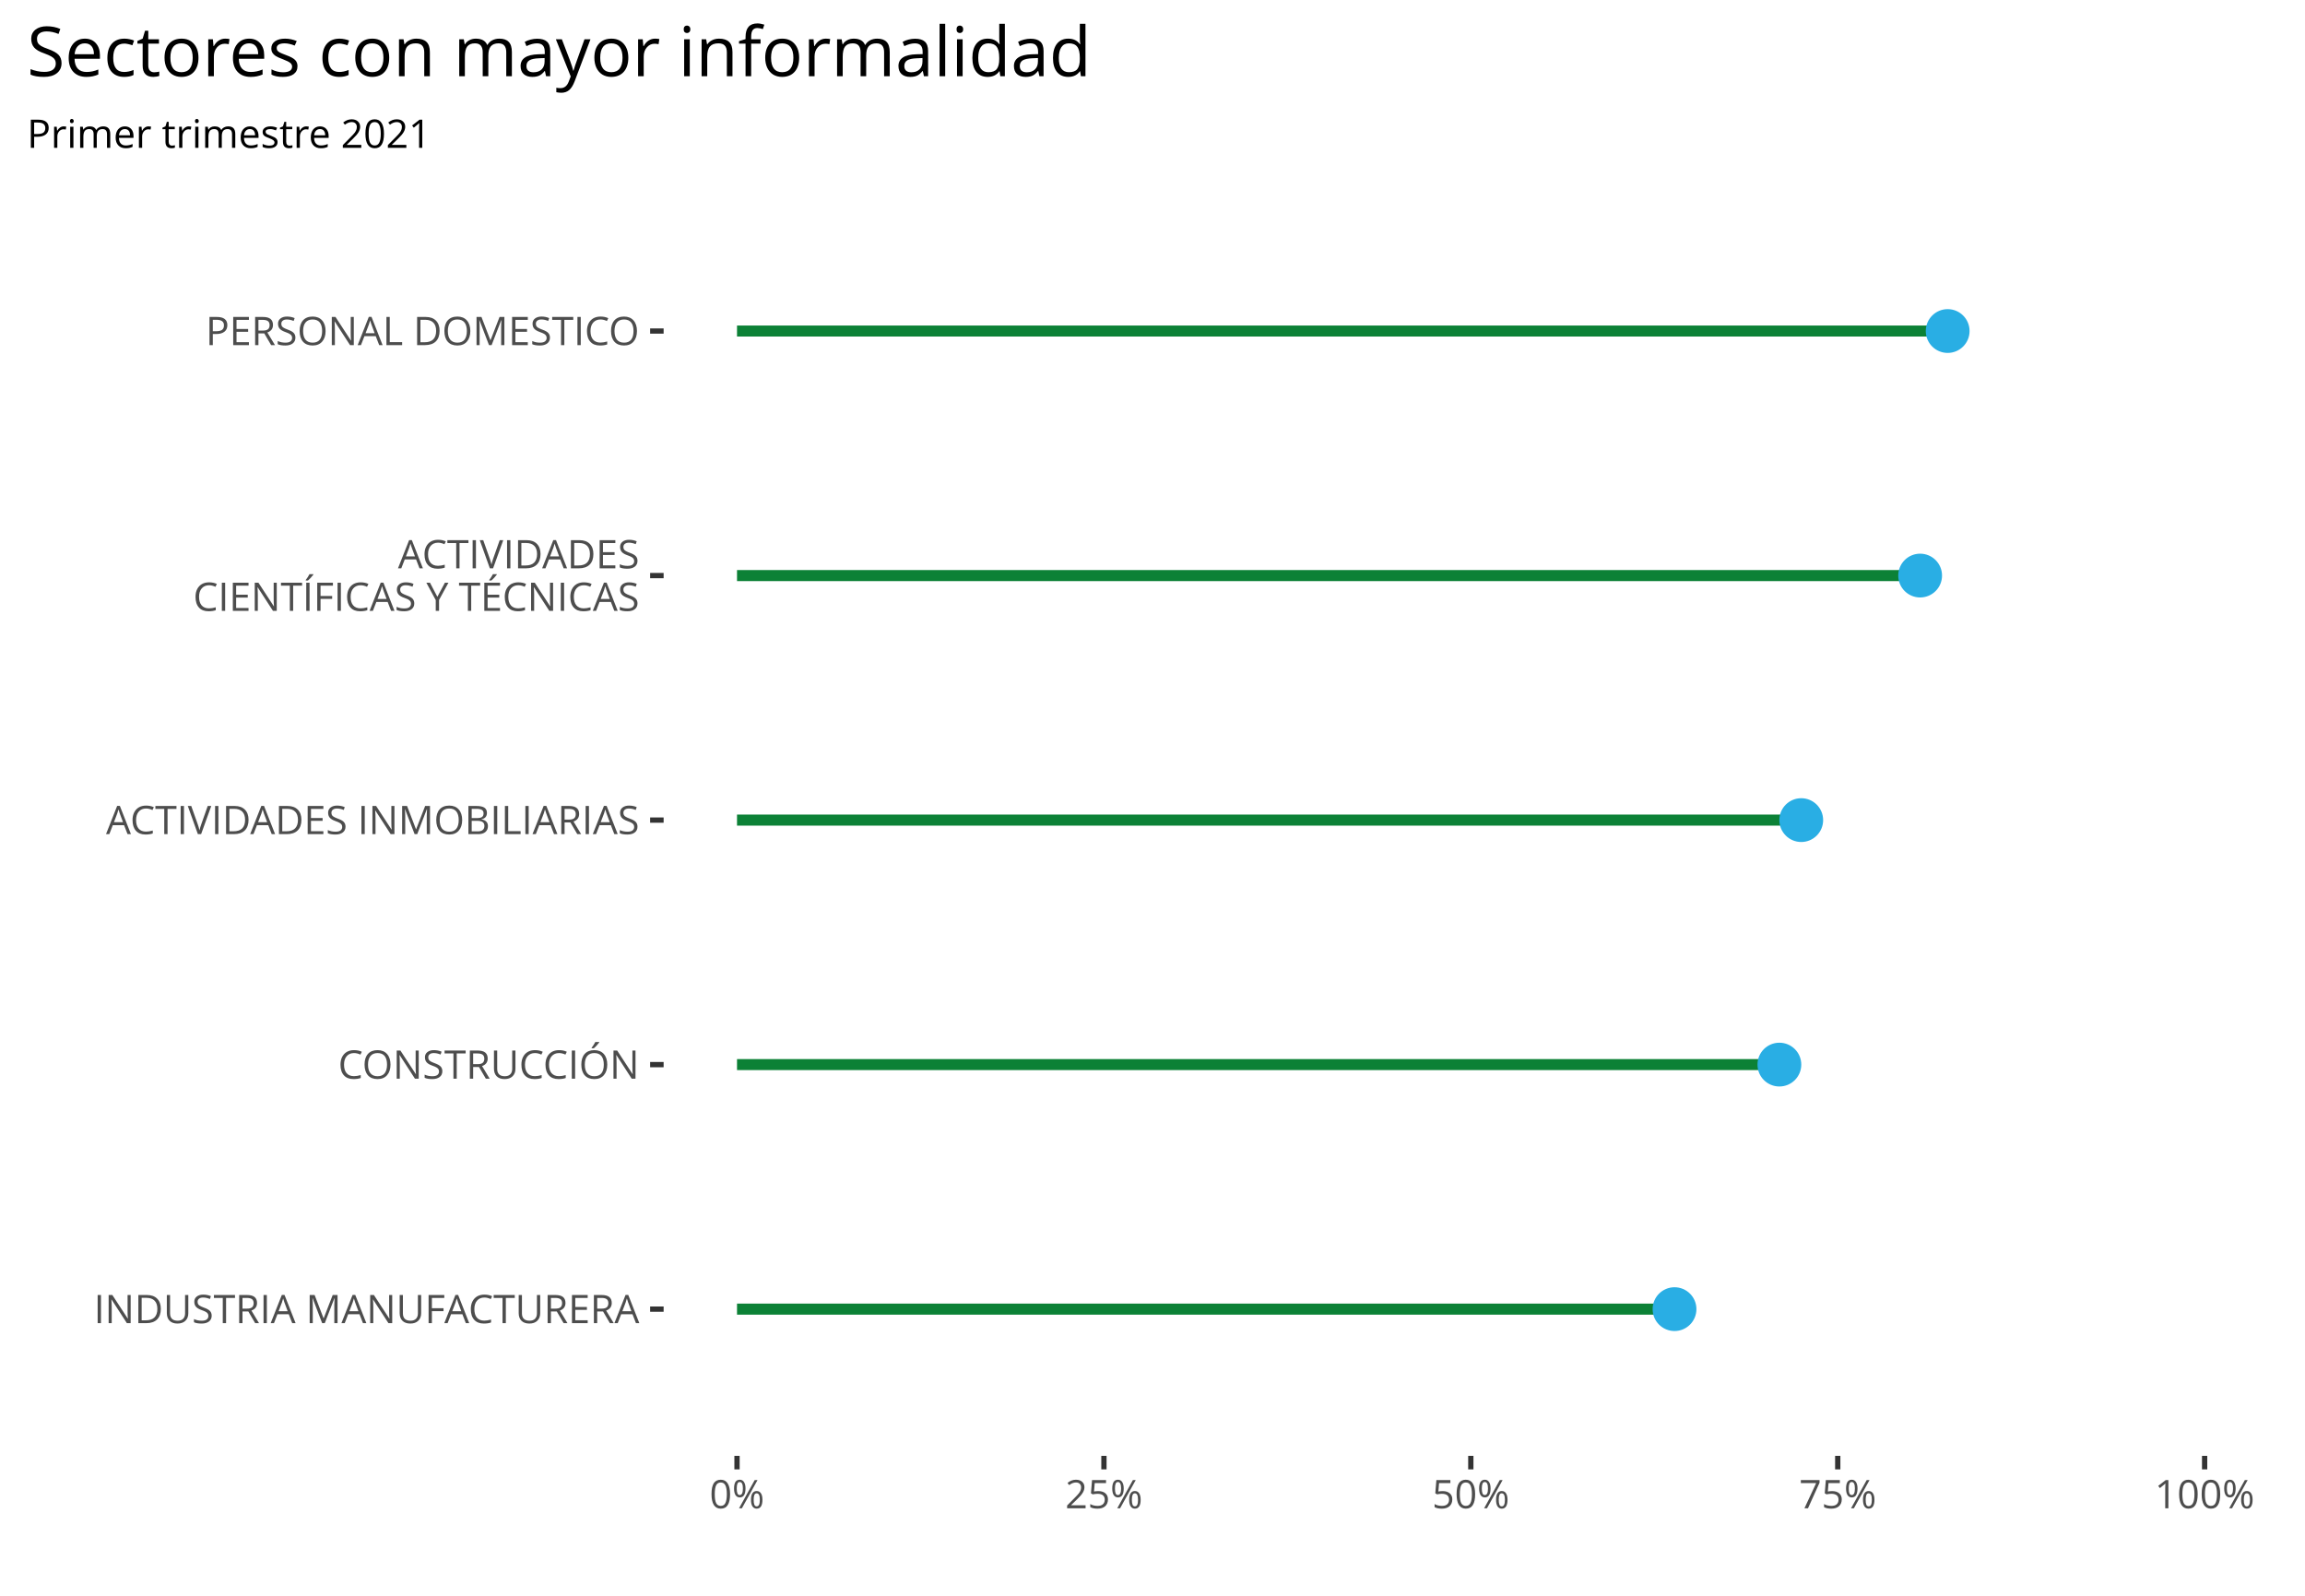
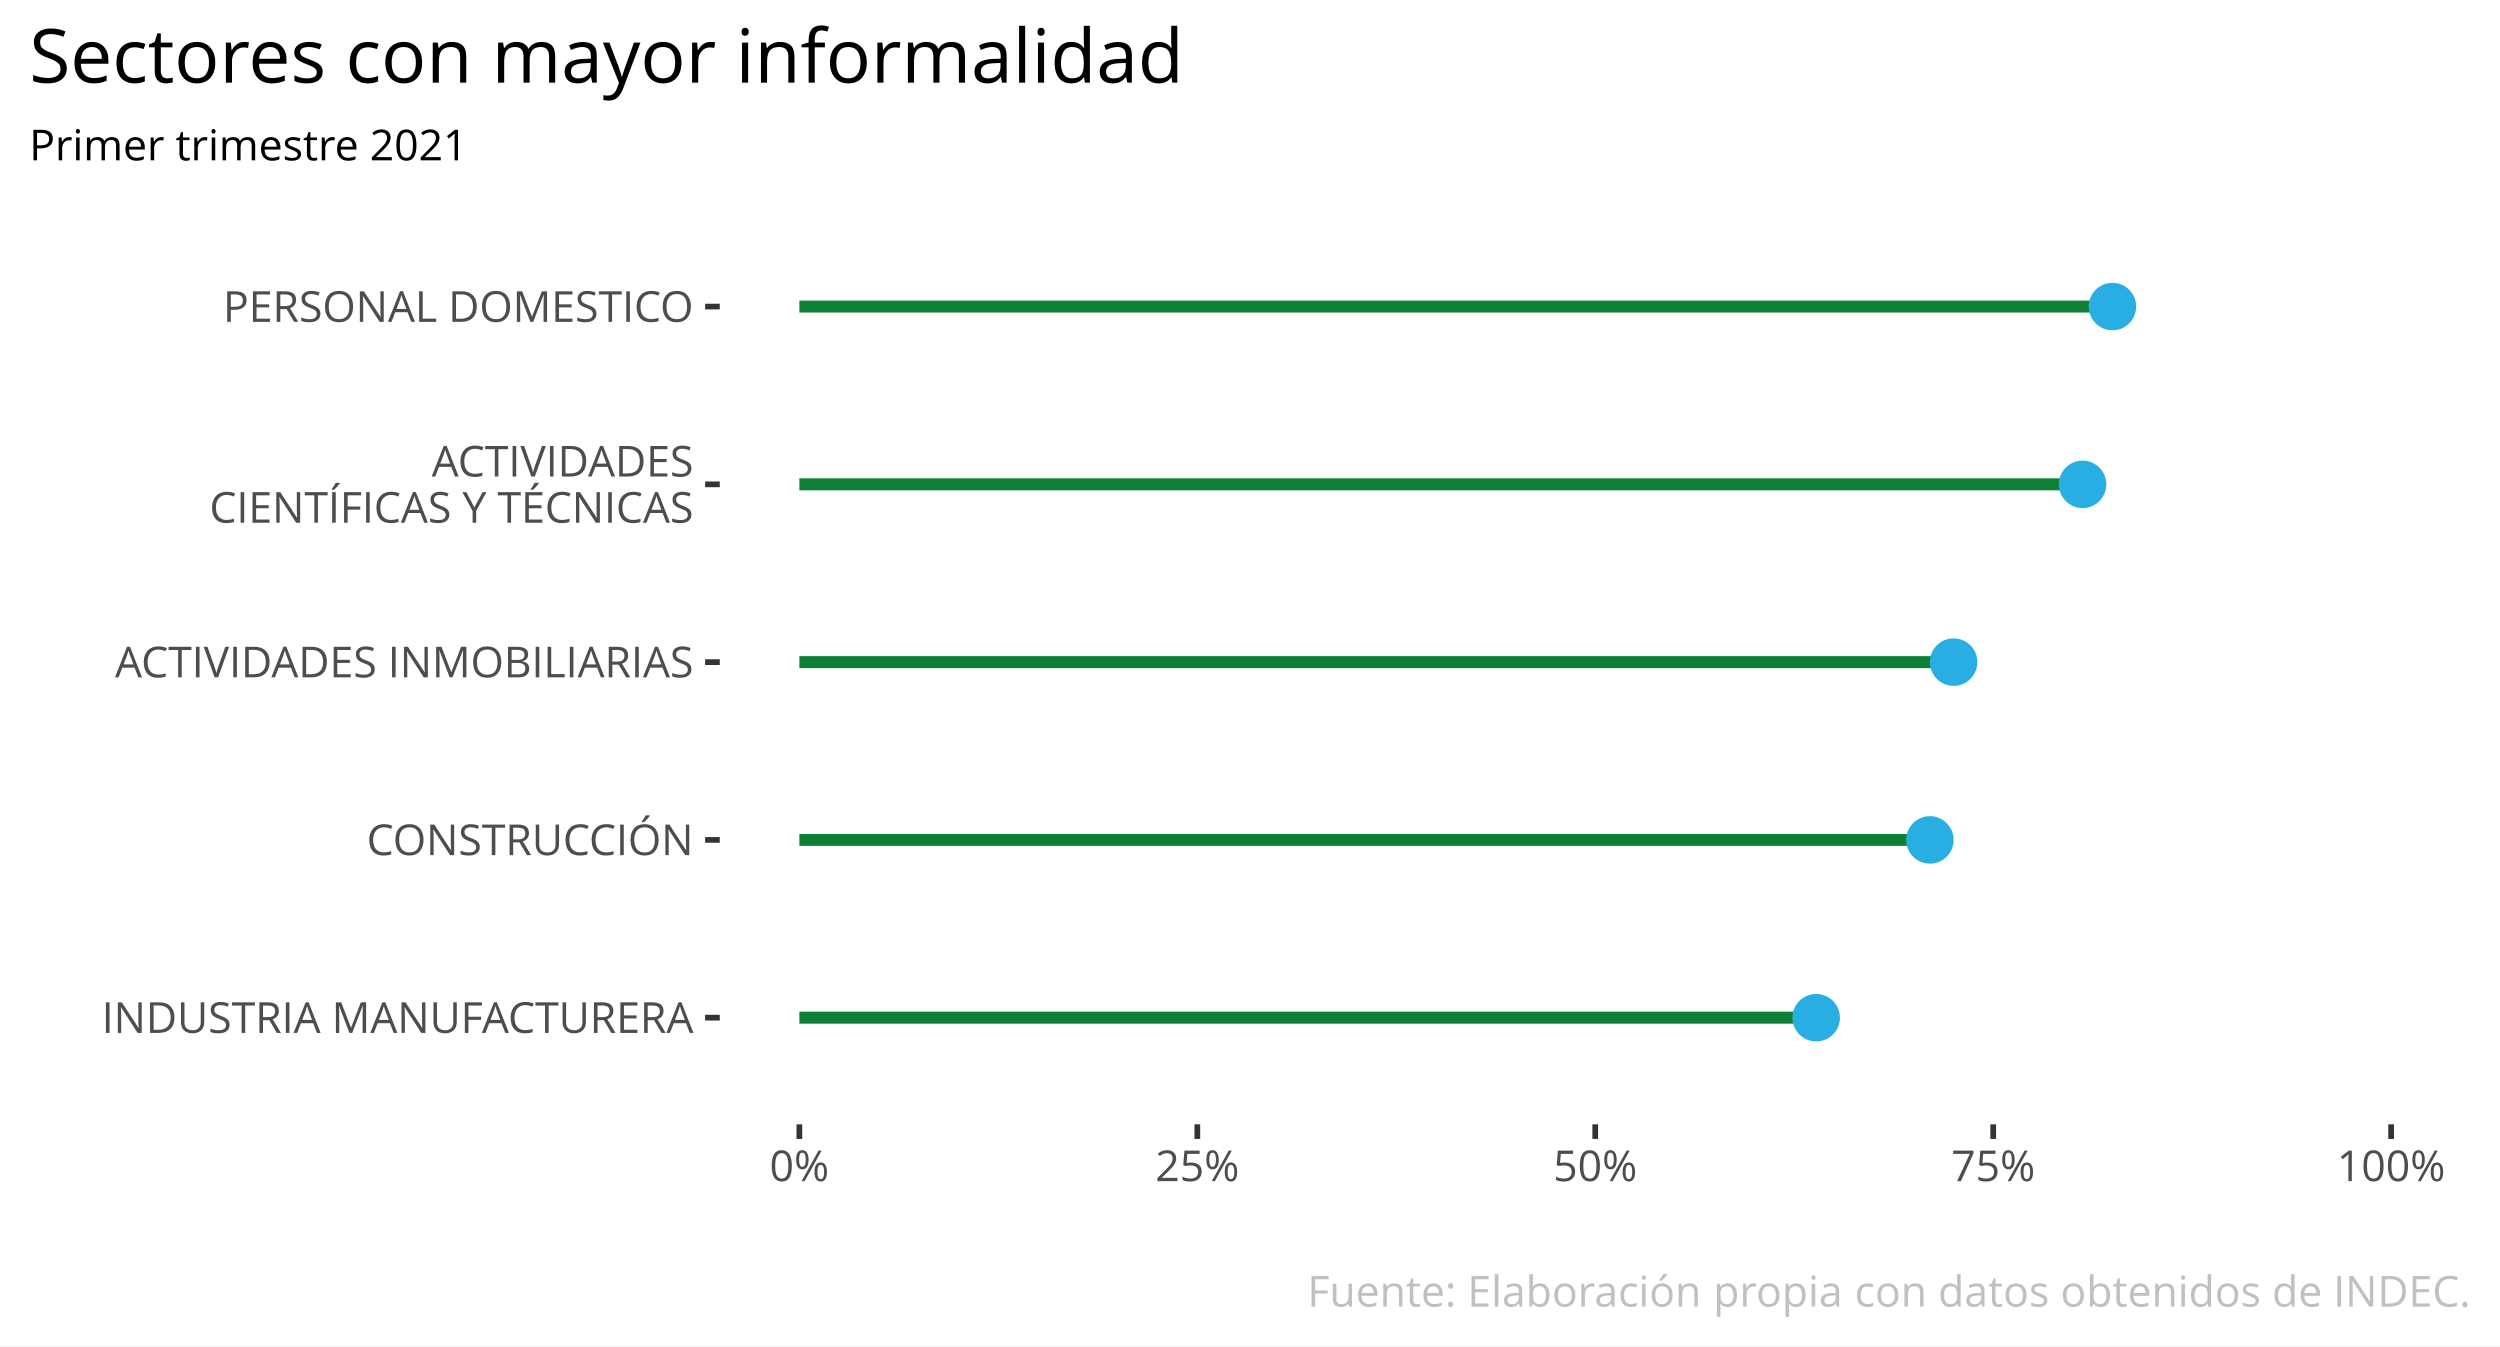
- <svg xmlns="http://www.w3.org/2000/svg" class="svglite" width="468.00pt" height="324.00pt" viewBox="0 0 468.00 324.00">
+ <svg xmlns="http://www.w3.org/2000/svg" class="svglite" width="468.00pt" height="252.00pt" viewBox="0 0 468.00 252.00">
  <defs>
    <style type="text/css">
    .svglite line, .svglite polyline, .svglite polygon, .svglite path, .svglite rect, .svglite circle {
      fill: none;
      stroke: #000000;
      stroke-linecap: round;
      stroke-linejoin: round;
      stroke-miterlimit: 10.00;
    }
  </style>
  </defs>
  <rect width="100%" height="100%" style="stroke: none; fill: #FFFFFF;" />
  <defs>
-     <clipPath id="cpMC4wMHw0NjguMDB8MC4wMHwzMjQuMDA=">
-       <rect x="0.00" y="0.00" width="468.00" height="324.00" />
+     <clipPath id="cpMC4wMHw0NjguMDB8MC4wMHwyNTIuMDA=">
+       <rect x="0.00" y="0.00" width="468.00" height="252.00" />
    </clipPath>
  </defs>
-   <g clip-path="url(#cpMC4wMHw0NjguMDB8MC4wMHwzMjQuMDA=)">
-     <rect x="0.00" y="0" width="468.00" height="324.00" style="stroke-width: 1.07; stroke: #FFFFFF; fill: #FFFFFF;" />
+   <g clip-path="url(#cpMC4wMHw0NjguMDB8MC4wMHwyNTIuMDA=)">
+     <rect x="0.00" y="0" width="468.00" height="252.00" style="stroke-width: 1.07; stroke: #FFFFFF; fill: #FFFFFF;" />
  </g>
  <defs>
-     <clipPath id="cpMTM0Ljc0fDQ2Mi41MnwzNy40M3wyOTUuNTk=">
-       <rect x="134.74" y="37.43" width="327.78" height="258.16" />
+     <clipPath id="cpMTM0Ljc0fDQ2Mi41MnwzNy40M3wyMTAuNDc=">
+       <rect x="134.74" y="37.43" width="327.78" height="173.05" />
    </clipPath>
  </defs>
-   <g clip-path="url(#cpMTM0Ljc0fDQ2Mi41MnwzNy40M3wyOTUuNTk=)">
-     <polyline points="186.89,295.59 186.89,37.43 " style="stroke-width: 0.53; stroke: #FFFFFF; stroke-linecap: butt;" />
-     <polyline points="261.39,295.59 261.39,37.43 " style="stroke-width: 0.53; stroke: #FFFFFF; stroke-linecap: butt;" />
-     <polyline points="335.88,295.59 335.88,37.43 " style="stroke-width: 0.53; stroke: #FFFFFF; stroke-linecap: butt;" />
-     <polyline points="410.37,295.59 410.37,37.43 " style="stroke-width: 0.53; stroke: #FFFFFF; stroke-linecap: butt;" />
-     <polyline points="134.74,265.80 462.52,265.80 " style="stroke-width: 1.07; stroke: #FFFFFF; stroke-linecap: butt;" />
-     <polyline points="134.74,216.15 462.52,216.15 " style="stroke-width: 1.07; stroke: #FFFFFF; stroke-linecap: butt;" />
-     <polyline points="134.74,166.51 462.52,166.51 " style="stroke-width: 1.07; stroke: #FFFFFF; stroke-linecap: butt;" />
-     <polyline points="134.74,116.86 462.52,116.86 " style="stroke-width: 1.07; stroke: #FFFFFF; stroke-linecap: butt;" />
-     <polyline points="134.74,67.21 462.52,67.21 " style="stroke-width: 1.07; stroke: #FFFFFF; stroke-linecap: butt;" />
-     <polyline points="149.64,295.59 149.64,37.43 " style="stroke-width: 1.07; stroke: #FFFFFF; stroke-linecap: butt;" />
-     <polyline points="224.14,295.59 224.14,37.43 " style="stroke-width: 1.07; stroke: #FFFFFF; stroke-linecap: butt;" />
-     <polyline points="298.63,295.59 298.63,37.43 " style="stroke-width: 1.07; stroke: #FFFFFF; stroke-linecap: butt;" />
-     <polyline points="373.13,295.59 373.13,37.43 " style="stroke-width: 1.07; stroke: #FFFFFF; stroke-linecap: butt;" />
-     <polyline points="447.62,295.59 447.62,37.43 " style="stroke-width: 1.07; stroke: #FFFFFF; stroke-linecap: butt;" />
-     <line x1="149.64" y1="67.21" x2="395.45" y2="67.21" style="stroke-width: 2.24; stroke: #0C8136; stroke-linecap: butt;" />
-     <line x1="149.64" y1="116.86" x2="389.86" y2="116.86" style="stroke-width: 2.24; stroke: #0C8136; stroke-linecap: butt;" />
-     <line x1="149.64" y1="166.51" x2="365.72" y2="166.51" style="stroke-width: 2.24; stroke: #0C8136; stroke-linecap: butt;" />
-     <line x1="149.64" y1="216.15" x2="361.28" y2="216.15" style="stroke-width: 2.24; stroke: #0C8136; stroke-linecap: butt;" />
-     <line x1="149.64" y1="265.80" x2="339.99" y2="265.80" style="stroke-width: 2.24; stroke: #0C8136; stroke-linecap: butt;" />
-     <circle cx="395.45" cy="67.21" r="4.09" style="stroke-width: 0.71; stroke: #29AEE4; fill: #29AEE4;" />
-     <circle cx="389.86" cy="116.86" r="4.09" style="stroke-width: 0.71; stroke: #29AEE4; fill: #29AEE4;" />
-     <circle cx="365.72" cy="166.51" r="4.09" style="stroke-width: 0.71; stroke: #29AEE4; fill: #29AEE4;" />
-     <circle cx="361.28" cy="216.15" r="4.09" style="stroke-width: 0.71; stroke: #29AEE4; fill: #29AEE4;" />
-     <circle cx="339.99" cy="265.80" r="4.09" style="stroke-width: 0.71; stroke: #29AEE4; fill: #29AEE4;" />
+   <g clip-path="url(#cpMTM0Ljc0fDQ2Mi41MnwzNy40M3wyMTAuNDc=)">
+     <polyline points="186.89,210.47 186.89,37.43 " style="stroke-width: 0.53; stroke: #FFFFFF; stroke-linecap: butt;" />
+     <polyline points="261.39,210.47 261.39,37.43 " style="stroke-width: 0.53; stroke: #FFFFFF; stroke-linecap: butt;" />
+     <polyline points="335.88,210.47 335.88,37.43 " style="stroke-width: 0.53; stroke: #FFFFFF; stroke-linecap: butt;" />
+     <polyline points="410.37,210.47 410.37,37.43 " style="stroke-width: 0.53; stroke: #FFFFFF; stroke-linecap: butt;" />
+     <polyline points="134.74,190.51 462.52,190.51 " style="stroke-width: 1.07; stroke: #FFFFFF; stroke-linecap: butt;" />
+     <polyline points="134.74,157.23 462.52,157.23 " style="stroke-width: 1.07; stroke: #FFFFFF; stroke-linecap: butt;" />
+     <polyline points="134.74,123.95 462.52,123.95 " style="stroke-width: 1.07; stroke: #FFFFFF; stroke-linecap: butt;" />
+     <polyline points="134.74,90.67 462.52,90.67 " style="stroke-width: 1.07; stroke: #FFFFFF; stroke-linecap: butt;" />
+     <polyline points="134.74,57.39 462.52,57.39 " style="stroke-width: 1.07; stroke: #FFFFFF; stroke-linecap: butt;" />
+     <polyline points="149.64,210.47 149.64,37.43 " style="stroke-width: 1.07; stroke: #FFFFFF; stroke-linecap: butt;" />
+     <polyline points="224.14,210.47 224.14,37.43 " style="stroke-width: 1.07; stroke: #FFFFFF; stroke-linecap: butt;" />
+     <polyline points="298.63,210.47 298.63,37.43 " style="stroke-width: 1.07; stroke: #FFFFFF; stroke-linecap: butt;" />
+     <polyline points="373.13,210.47 373.13,37.43 " style="stroke-width: 1.07; stroke: #FFFFFF; stroke-linecap: butt;" />
+     <polyline points="447.62,210.47 447.62,37.43 " style="stroke-width: 1.07; stroke: #FFFFFF; stroke-linecap: butt;" />
+     <line x1="149.64" y1="57.39" x2="395.45" y2="57.39" style="stroke-width: 2.24; stroke: #0C8136; stroke-linecap: butt;" />
+     <line x1="149.64" y1="90.67" x2="389.86" y2="90.67" style="stroke-width: 2.24; stroke: #0C8136; stroke-linecap: butt;" />
+     <line x1="149.64" y1="123.95" x2="365.72" y2="123.95" style="stroke-width: 2.24; stroke: #0C8136; stroke-linecap: butt;" />
+     <line x1="149.64" y1="157.23" x2="361.28" y2="157.23" style="stroke-width: 2.24; stroke: #0C8136; stroke-linecap: butt;" />
+     <line x1="149.64" y1="190.51" x2="339.99" y2="190.51" style="stroke-width: 2.24; stroke: #0C8136; stroke-linecap: butt;" />
+     <circle cx="395.45" cy="57.39" r="4.09" style="stroke-width: 0.71; stroke: #29AEE4; fill: #29AEE4;" />
+     <circle cx="389.86" cy="90.67" r="4.09" style="stroke-width: 0.71; stroke: #29AEE4; fill: #29AEE4;" />
+     <circle cx="365.72" cy="123.95" r="4.09" style="stroke-width: 0.71; stroke: #29AEE4; fill: #29AEE4;" />
+     <circle cx="361.28" cy="157.23" r="4.09" style="stroke-width: 0.71; stroke: #29AEE4; fill: #29AEE4;" />
+     <circle cx="339.99" cy="190.51" r="4.09" style="stroke-width: 0.71; stroke: #29AEE4; fill: #29AEE4;" />
  </g>
-   <g clip-path="url(#cpMC4wMHw0NjguMDB8MC4wMHwzMjQuMDA=)">
-     <text x="129.81" y="268.65" text-anchor="end" style="font-size: 8.00px; fill: #4D4D4D; font-family: Open Sans;" textLength="111.10px" lengthAdjust="spacingAndGlyphs">INDUSTRIA MANUFACTURERA</text>
-     <text x="129.81" y="219.01" text-anchor="end" style="font-size: 8.00px; fill: #4D4D4D; font-family: Open Sans;" textLength="61.49px" lengthAdjust="spacingAndGlyphs">CONSTRUCCIÓN</text>
-     <text x="129.81" y="169.36" text-anchor="end" style="font-size: 8.00px; fill: #4D4D4D; font-family: Open Sans;" textLength="108.62px" lengthAdjust="spacingAndGlyphs">ACTIVIDADES INMOBILIARIAS</text>
-     <text x="129.81" y="115.39" text-anchor="end" style="font-size: 8.00px; fill: #4D4D4D; font-family: Open Sans;" textLength="51.41px" lengthAdjust="spacingAndGlyphs">ACTIVIDADES </text>
-     <text x="129.81" y="124.03" text-anchor="end" style="font-size: 8.00px; fill: #4D4D4D; font-family: Open Sans;" textLength="90.61px" lengthAdjust="spacingAndGlyphs">CIENTÍFICAS Y TÉCNICAS</text>
-     <text x="129.81" y="70.07" text-anchor="end" style="font-size: 8.00px; fill: #4D4D4D; font-family: Open Sans;" textLength="88.22px" lengthAdjust="spacingAndGlyphs">PERSONAL DOMESTICO</text>
-     <polyline points="132.00,265.80 134.74,265.80 " style="stroke-width: 1.07; stroke: #333333; stroke-linecap: butt;" />
-     <polyline points="132.00,216.15 134.74,216.15 " style="stroke-width: 1.07; stroke: #333333; stroke-linecap: butt;" />
-     <polyline points="132.00,166.51 134.74,166.51 " style="stroke-width: 1.07; stroke: #333333; stroke-linecap: butt;" />
-     <polyline points="132.00,116.86 134.74,116.86 " style="stroke-width: 1.07; stroke: #333333; stroke-linecap: butt;" />
-     <polyline points="132.00,67.21 134.74,67.21 " style="stroke-width: 1.07; stroke: #333333; stroke-linecap: butt;" />
-     <polyline points="149.64,298.33 149.64,295.59 " style="stroke-width: 1.07; stroke: #333333; stroke-linecap: butt;" />
-     <polyline points="224.14,298.33 224.14,295.59 " style="stroke-width: 1.07; stroke: #333333; stroke-linecap: butt;" />
-     <polyline points="298.63,298.33 298.63,295.59 " style="stroke-width: 1.07; stroke: #333333; stroke-linecap: butt;" />
-     <polyline points="373.13,298.33 373.13,295.59 " style="stroke-width: 1.07; stroke: #333333; stroke-linecap: butt;" />
-     <polyline points="447.62,298.33 447.62,295.59 " style="stroke-width: 1.07; stroke: #333333; stroke-linecap: butt;" />
-     <text x="149.64" y="306.23" text-anchor="middle" style="font-size: 8.00px; fill: #4D4D4D; font-family: Open Sans;" textLength="11.16px" lengthAdjust="spacingAndGlyphs">0%</text>
-     <text x="224.14" y="306.23" text-anchor="middle" style="font-size: 8.00px; fill: #4D4D4D; font-family: Open Sans;" textLength="15.73px" lengthAdjust="spacingAndGlyphs">25%</text>
-     <text x="298.63" y="306.23" text-anchor="middle" style="font-size: 8.00px; fill: #4D4D4D; font-family: Open Sans;" textLength="15.73px" lengthAdjust="spacingAndGlyphs">50%</text>
-     <text x="373.13" y="306.23" text-anchor="middle" style="font-size: 8.00px; fill: #4D4D4D; font-family: Open Sans;" textLength="15.73px" lengthAdjust="spacingAndGlyphs">75%</text>
-     <text x="447.62" y="306.23" text-anchor="middle" style="font-size: 8.00px; fill: #4D4D4D; font-family: Open Sans;" textLength="20.30px" lengthAdjust="spacingAndGlyphs">100%</text>
+   <g clip-path="url(#cpMC4wMHw0NjguMDB8MC4wMHwyNTIuMDA=)">
+     <text x="129.81" y="193.36" text-anchor="end" style="font-size: 8.00px; fill: #4D4D4D; font-family: Open Sans;" textLength="111.10px" lengthAdjust="spacingAndGlyphs">INDUSTRIA MANUFACTURERA</text>
+     <text x="129.81" y="160.08" text-anchor="end" style="font-size: 8.00px; fill: #4D4D4D; font-family: Open Sans;" textLength="61.49px" lengthAdjust="spacingAndGlyphs">CONSTRUCCIÓN</text>
+     <text x="129.81" y="126.80" text-anchor="end" style="font-size: 8.00px; fill: #4D4D4D; font-family: Open Sans;" textLength="108.62px" lengthAdjust="spacingAndGlyphs">ACTIVIDADES INMOBILIARIAS</text>
+     <text x="129.81" y="89.21" text-anchor="end" style="font-size: 8.00px; fill: #4D4D4D; font-family: Open Sans;" textLength="51.41px" lengthAdjust="spacingAndGlyphs">ACTIVIDADES </text>
+     <text x="129.81" y="97.85" text-anchor="end" style="font-size: 8.00px; fill: #4D4D4D; font-family: Open Sans;" textLength="90.61px" lengthAdjust="spacingAndGlyphs">CIENTÍFICAS Y TÉCNICAS</text>
+     <text x="129.81" y="60.25" text-anchor="end" style="font-size: 8.00px; fill: #4D4D4D; font-family: Open Sans;" textLength="88.22px" lengthAdjust="spacingAndGlyphs">PERSONAL DOMESTICO</text>
+     <polyline points="132.00,190.51 134.74,190.51 " style="stroke-width: 1.07; stroke: #333333; stroke-linecap: butt;" />
+     <polyline points="132.00,157.23 134.74,157.23 " style="stroke-width: 1.07; stroke: #333333; stroke-linecap: butt;" />
+     <polyline points="132.00,123.95 134.74,123.95 " style="stroke-width: 1.07; stroke: #333333; stroke-linecap: butt;" />
+     <polyline points="132.00,90.67 134.74,90.67 " style="stroke-width: 1.07; stroke: #333333; stroke-linecap: butt;" />
+     <polyline points="132.00,57.39 134.74,57.39 " style="stroke-width: 1.07; stroke: #333333; stroke-linecap: butt;" />
+     <polyline points="149.64,213.21 149.64,210.47 " style="stroke-width: 1.07; stroke: #333333; stroke-linecap: butt;" />
+     <polyline points="224.14,213.21 224.14,210.47 " style="stroke-width: 1.07; stroke: #333333; stroke-linecap: butt;" />
+     <polyline points="298.63,213.21 298.63,210.47 " style="stroke-width: 1.07; stroke: #333333; stroke-linecap: butt;" />
+     <polyline points="373.13,213.21 373.13,210.47 " style="stroke-width: 1.07; stroke: #333333; stroke-linecap: butt;" />
+     <polyline points="447.62,213.21 447.62,210.47 " style="stroke-width: 1.07; stroke: #333333; stroke-linecap: butt;" />
+     <text x="149.64" y="221.11" text-anchor="middle" style="font-size: 8.00px; fill: #4D4D4D; font-family: Open Sans;" textLength="11.16px" lengthAdjust="spacingAndGlyphs">0%</text>
+     <text x="224.14" y="221.11" text-anchor="middle" style="font-size: 8.00px; fill: #4D4D4D; font-family: Open Sans;" textLength="15.73px" lengthAdjust="spacingAndGlyphs">25%</text>
+     <text x="298.63" y="221.11" text-anchor="middle" style="font-size: 8.00px; fill: #4D4D4D; font-family: Open Sans;" textLength="15.73px" lengthAdjust="spacingAndGlyphs">50%</text>
+     <text x="373.13" y="221.11" text-anchor="middle" style="font-size: 8.00px; fill: #4D4D4D; font-family: Open Sans;" textLength="15.73px" lengthAdjust="spacingAndGlyphs">75%</text>
+     <text x="447.62" y="221.11" text-anchor="middle" style="font-size: 8.00px; fill: #4D4D4D; font-family: Open Sans;" textLength="20.30px" lengthAdjust="spacingAndGlyphs">100%</text>
    <text x="5.48" y="30.02" style="font-size: 8.00px; font-family: Open Sans;" textLength="82.18px" lengthAdjust="spacingAndGlyphs">Primer trimestre 2021</text>
    <text x="5.48" y="15.47" style="font-size: 14.00px; font-family: Open Sans;" textLength="216.34px" lengthAdjust="spacingAndGlyphs">Sectores con mayor informalidad</text>
+     <text x="244.74" y="244.60" style="font-size: 8.00px; fill: #C0C0C0; font-family: Open Sans;" textLength="27.87px" lengthAdjust="spacingAndGlyphs">Fuente:</text>
+     <text x="274.69" y="244.60" style="font-size: 8.00px; fill: #C0C0C0; font-family: Open Sans;" textLength="43.95px" lengthAdjust="spacingAndGlyphs">Elaboración</text>
+     <text x="320.72" y="244.60" style="font-size: 8.00px; fill: #C0C0C0; font-family: Open Sans;" textLength="24.38px" lengthAdjust="spacingAndGlyphs">propia</text>
+     <text x="347.18" y="244.60" style="font-size: 8.00px; fill: #C0C0C0; font-family: Open Sans;" textLength="13.55px" lengthAdjust="spacingAndGlyphs">con</text>
+     <text x="362.81" y="244.60" style="font-size: 8.00px; fill: #C0C0C0; font-family: Open Sans;" textLength="20.82px" lengthAdjust="spacingAndGlyphs">datos</text>
+     <text x="385.72" y="244.60" style="font-size: 8.00px; fill: #C0C0C0; font-family: Open Sans;" textLength="37.53px" lengthAdjust="spacingAndGlyphs">obtenidos</text>
+     <text x="425.33" y="244.60" style="font-size: 8.00px; fill: #C0C0C0; font-family: Open Sans;" textLength="9.39px" lengthAdjust="spacingAndGlyphs">de</text>
+     <text x="436.79" y="244.60" style="font-size: 8.00px; fill: #C0C0C0; font-family: Open Sans;" textLength="25.73px" lengthAdjust="spacingAndGlyphs">INDEC.</text>
  </g>
</svg>
